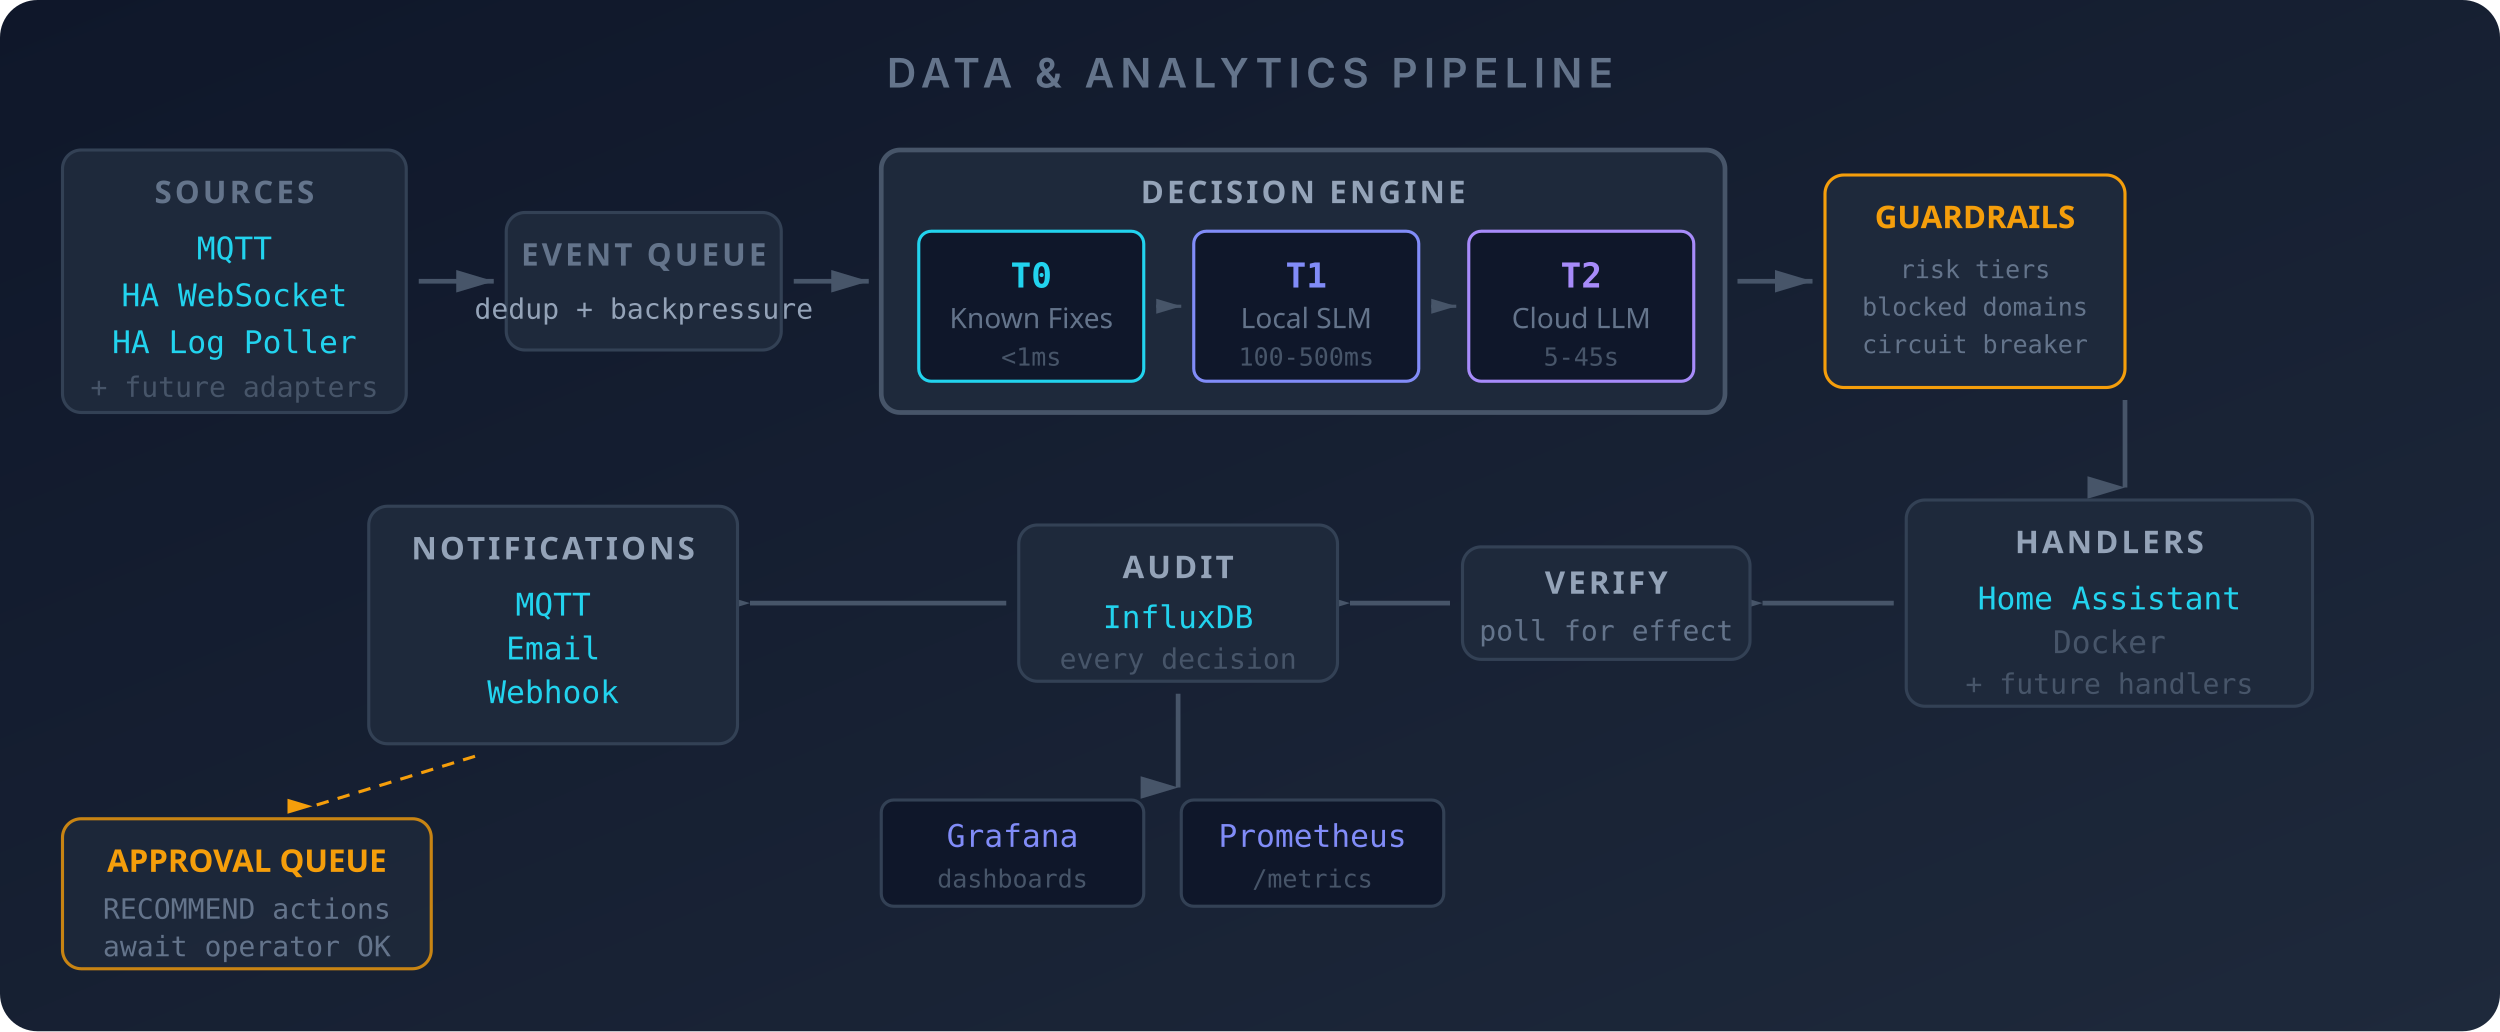
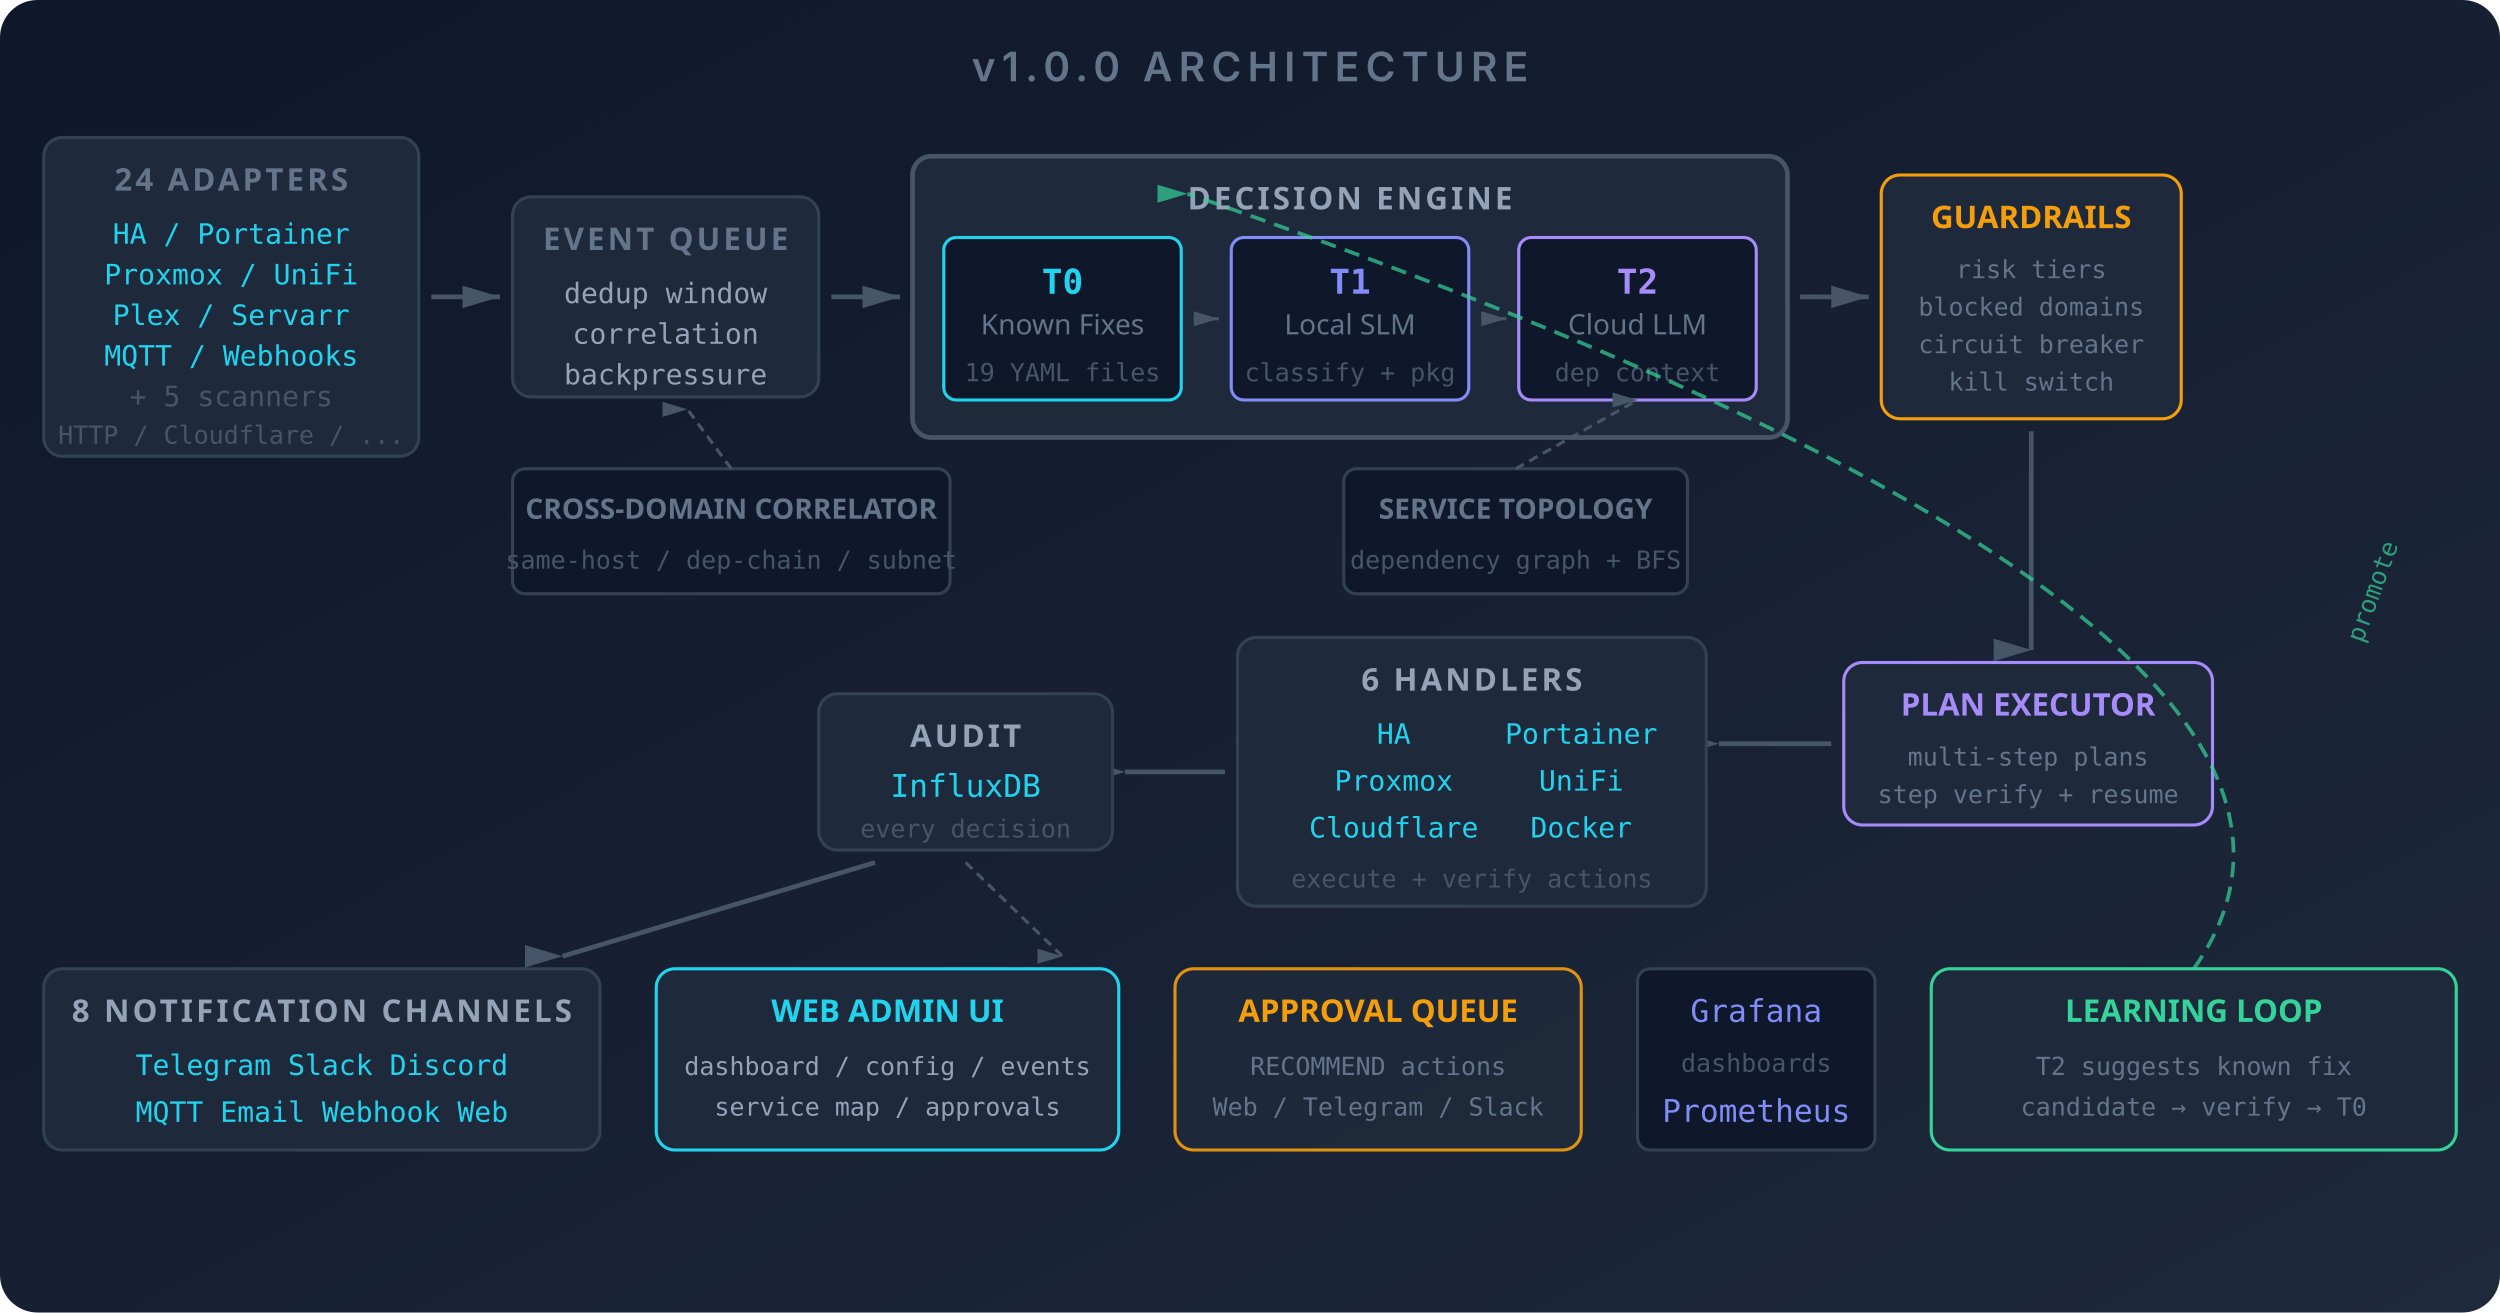
- <svg xmlns="http://www.w3.org/2000/svg" viewBox="0 0 800 330">
+ <svg xmlns="http://www.w3.org/2000/svg" viewBox="0 0 800 420">
  <defs>
    <linearGradient id="pbg" x1="0%" y1="0%" x2="100%" y2="100%">
      <stop offset="0%" style="stop-color:#0f172a" />
      <stop offset="100%" style="stop-color:#1e293b" />
    </linearGradient>
    <marker id="arr" viewBox="0 0 10 6" refX="10" refY="3" markerWidth="8" markerHeight="6" orient="auto-start-auto">
      <path d="M0,0 L10,3 L0,6" fill="#475569" />
    </marker>
+     <marker id="arr-cyan" viewBox="0 0 10 6" refX="10" refY="3" markerWidth="8" markerHeight="6" orient="auto-start-auto">
+       <path d="M0,0 L10,3 L0,6" fill="#22d3ee" />
+     </marker>
    <marker id="arr-warn" viewBox="0 0 10 6" refX="10" refY="3" markerWidth="8" markerHeight="6" orient="auto-start-auto">
      <path d="M0,0 L10,3 L0,6" fill="#f59e0b" />
    </marker>
+     <marker id="arr-green" viewBox="0 0 10 6" refX="10" refY="3" markerWidth="8" markerHeight="6" orient="auto-start-auto">
+       <path d="M0,0 L10,3 L0,6" fill="#34d399" />
+     </marker>
  </defs>
-   <rect width="800" height="330" rx="12" fill="url(#pbg)" />
-   <text x="400" y="28" font-family="system-ui, -apple-system, sans-serif" font-size="13" fill="#64748b" text-anchor="middle" font-weight="600" letter-spacing="2">DATA &amp; ANALYTICS PIPELINE</text>
-   <g transform="translate(20, 48)">
-     <rect width="110" height="84" rx="6" fill="#1e293b" stroke="#334155" stroke-width="1" />
-     <text x="55" y="17" font-family="system-ui, sans-serif" font-size="10" fill="#64748b" text-anchor="middle" font-weight="600" letter-spacing="1">SOURCES</text>
-     <text x="55" y="35" font-family="ui-monospace, monospace" font-size="10" fill="#22d3ee" text-anchor="middle">MQTT</text>
-     <text x="55" y="50" font-family="ui-monospace, monospace" font-size="10" fill="#22d3ee" text-anchor="middle">HA WebSocket</text>
-     <text x="55" y="65" font-family="ui-monospace, monospace" font-size="10" fill="#22d3ee" text-anchor="middle">HA Log Poller</text>
-     <text x="55" y="79" font-family="ui-monospace, monospace" font-size="9" fill="#475569" text-anchor="middle">+ future adapters</text>
+   <rect width="800" height="420" rx="12" fill="url(#pbg)" />
+   <text x="400" y="26" font-family="system-ui, -apple-system, sans-serif" font-size="13" fill="#64748b" text-anchor="middle" font-weight="600" letter-spacing="2">v1.0.0 ARCHITECTURE</text>
+   <g transform="translate(14, 44)">
+     <rect width="120" height="102" rx="6" fill="#1e293b" stroke="#334155" stroke-width="1" />
+     <text x="60" y="17" font-family="system-ui, sans-serif" font-size="10" fill="#64748b" text-anchor="middle" font-weight="600" letter-spacing="1">24 ADAPTERS</text>
+     <text x="60" y="34" font-family="ui-monospace, monospace" font-size="9" fill="#22d3ee" text-anchor="middle">HA / Portainer</text>
+     <text x="60" y="47" font-family="ui-monospace, monospace" font-size="9" fill="#22d3ee" text-anchor="middle">Proxmox / UniFi</text>
+     <text x="60" y="60" font-family="ui-monospace, monospace" font-size="9" fill="#22d3ee" text-anchor="middle">Plex / Servarr</text>
+     <text x="60" y="73" font-family="ui-monospace, monospace" font-size="9" fill="#22d3ee" text-anchor="middle">MQTT / Webhooks</text>
+     <text x="60" y="86" font-family="ui-monospace, monospace" font-size="9" fill="#475569" text-anchor="middle">+ 5 scanners</text>
+     <text x="60" y="98" font-family="ui-monospace, monospace" font-size="8" fill="#475569" text-anchor="middle">HTTP / Cloudflare / ...</text>
  </g>
-   <line x1="134" y1="90" x2="158" y2="90" stroke="#475569" stroke-width="1.5" marker-end="url(#arr)" />
-   <g transform="translate(162, 68)">
-     <rect width="88" height="44" rx="6" fill="#1e293b" stroke="#334155" stroke-width="1" />
-     <text x="44" y="17" font-family="system-ui, sans-serif" font-size="10" fill="#64748b" text-anchor="middle" font-weight="600" letter-spacing="1">EVENT QUEUE</text>
-     <text x="44" y="34" font-family="ui-monospace, monospace" font-size="9" fill="#94a3b8" text-anchor="middle">dedup + backpressure</text>
+   <line x1="138" y1="95" x2="160" y2="95" stroke="#475569" stroke-width="1.5" marker-end="url(#arr)" />
+   <g transform="translate(164, 63)">
+     <rect width="98" height="64" rx="6" fill="#1e293b" stroke="#334155" stroke-width="1" />
+     <text x="49" y="17" font-family="system-ui, sans-serif" font-size="10" fill="#64748b" text-anchor="middle" font-weight="600" letter-spacing="1">EVENT QUEUE</text>
+     <text x="49" y="34" font-family="ui-monospace, monospace" font-size="9" fill="#94a3b8" text-anchor="middle">dedup window</text>
+     <text x="49" y="47" font-family="ui-monospace, monospace" font-size="9" fill="#94a3b8" text-anchor="middle">correlation</text>
+     <text x="49" y="60" font-family="ui-monospace, monospace" font-size="9" fill="#94a3b8" text-anchor="middle">backpressure</text>
  </g>
-   <line x1="254" y1="90" x2="278" y2="90" stroke="#475569" stroke-width="1.5" marker-end="url(#arr)" />
-   <g transform="translate(282, 48)">
-     <rect width="270" height="84" rx="6" fill="#1e293b" stroke="#475569" stroke-width="1.5" />
-     <text x="135" y="17" font-family="system-ui, sans-serif" font-size="10" fill="#94a3b8" text-anchor="middle" font-weight="600" letter-spacing="1">DECISION ENGINE</text>
-     <rect x="12" y="26" width="72" height="48" rx="4" fill="#0f172a" stroke="#22d3ee" stroke-width="1" />
+   <line x1="266" y1="95" x2="288" y2="95" stroke="#475569" stroke-width="1.5" marker-end="url(#arr)" />
+   <g transform="translate(292, 50)">
+     <rect width="280" height="90" rx="6" fill="#1e293b" stroke="#475569" stroke-width="1.5" />
+     <text x="140" y="17" font-family="system-ui, sans-serif" font-size="10" fill="#94a3b8" text-anchor="middle" font-weight="600" letter-spacing="1">DECISION ENGINE</text>
+     <rect x="10" y="26" width="76" height="52" rx="4" fill="#0f172a" stroke="#22d3ee" stroke-width="1" />
    <text x="48" y="44" font-family="ui-monospace, monospace" font-size="11" fill="#22d3ee" text-anchor="middle" font-weight="700">T0</text>
    <text x="48" y="57" font-family="system-ui, sans-serif" font-size="9" fill="#64748b" text-anchor="middle">Known Fixes</text>
-     <text x="48" y="69" font-family="ui-monospace, monospace" font-size="8" fill="#475569" text-anchor="middle">&lt;1ms</text>
-     <line x1="88" y1="50" x2="96" y2="50" stroke="#475569" stroke-width="1" marker-end="url(#arr)" />
-     <rect x="100" y="26" width="72" height="48" rx="4" fill="#0f172a" stroke="#818cf8" stroke-width="1" />
-     <text x="136" y="44" font-family="ui-monospace, monospace" font-size="11" fill="#818cf8" text-anchor="middle" font-weight="700">T1</text>
-     <text x="136" y="57" font-family="system-ui, sans-serif" font-size="9" fill="#64748b" text-anchor="middle">Local SLM</text>
-     <text x="136" y="69" font-family="ui-monospace, monospace" font-size="8" fill="#475569" text-anchor="middle">100-500ms</text>
-     <line x1="176" y1="50" x2="184" y2="50" stroke="#475569" stroke-width="1" marker-end="url(#arr)" />
-     <rect x="188" y="26" width="72" height="48" rx="4" fill="#0f172a" stroke="#a78bfa" stroke-width="1" />
-     <text x="224" y="44" font-family="ui-monospace, monospace" font-size="11" fill="#a78bfa" text-anchor="middle" font-weight="700">T2</text>
-     <text x="224" y="57" font-family="system-ui, sans-serif" font-size="9" fill="#64748b" text-anchor="middle">Cloud LLM</text>
-     <text x="224" y="69" font-family="ui-monospace, monospace" font-size="8" fill="#475569" text-anchor="middle">5-45s</text>
+     <text x="48" y="72" font-family="ui-monospace, monospace" font-size="8" fill="#475569" text-anchor="middle">19 YAML files</text>
+     <line x1="90" y1="52" x2="98" y2="52" stroke="#475569" stroke-width="1" marker-end="url(#arr)" />
+     <rect x="102" y="26" width="76" height="52" rx="4" fill="#0f172a" stroke="#818cf8" stroke-width="1" />
+     <text x="140" y="44" font-family="ui-monospace, monospace" font-size="11" fill="#818cf8" text-anchor="middle" font-weight="700">T1</text>
+     <text x="140" y="57" font-family="system-ui, sans-serif" font-size="9" fill="#64748b" text-anchor="middle">Local SLM</text>
+     <text x="140" y="72" font-family="ui-monospace, monospace" font-size="8" fill="#475569" text-anchor="middle">classify + pkg</text>
+     <line x1="182" y1="52" x2="190" y2="52" stroke="#475569" stroke-width="1" marker-end="url(#arr)" />
+     <rect x="194" y="26" width="76" height="52" rx="4" fill="#0f172a" stroke="#a78bfa" stroke-width="1" />
+     <text x="232" y="44" font-family="ui-monospace, monospace" font-size="11" fill="#a78bfa" text-anchor="middle" font-weight="700">T2</text>
+     <text x="232" y="57" font-family="system-ui, sans-serif" font-size="9" fill="#64748b" text-anchor="middle">Cloud LLM</text>
+     <text x="232" y="72" font-family="ui-monospace, monospace" font-size="8" fill="#475569" text-anchor="middle">dep context</text>
  </g>
-   <line x1="556" y1="90" x2="580" y2="90" stroke="#475569" stroke-width="1.5" marker-end="url(#arr)" />
-   <g transform="translate(584, 56)">
-     <rect width="96" height="68" rx="6" fill="#1e293b" stroke="#f59e0b" stroke-width="1" />
+   <line x1="576" y1="95" x2="598" y2="95" stroke="#475569" stroke-width="1.5" marker-end="url(#arr)" />
+   <g transform="translate(602, 56)">
+     <rect width="96" height="78" rx="6" fill="#1e293b" stroke="#f59e0b" stroke-width="1" />
    <text x="48" y="17" font-family="system-ui, sans-serif" font-size="10" fill="#f59e0b" text-anchor="middle" font-weight="600">GUARDRAILS</text>
    <text x="48" y="33" font-family="ui-monospace, monospace" font-size="8" fill="#64748b" text-anchor="middle">risk tiers</text>
    <text x="48" y="45" font-family="ui-monospace, monospace" font-size="8" fill="#64748b" text-anchor="middle">blocked domains</text>
    <text x="48" y="57" font-family="ui-monospace, monospace" font-size="8" fill="#64748b" text-anchor="middle">circuit breaker</text>
+     <text x="48" y="69" font-family="ui-monospace, monospace" font-size="8" fill="#64748b" text-anchor="middle">kill switch</text>
  </g>
-   <line x1="680" y1="128" x2="680" y2="156" stroke="#475569" stroke-width="1.5" marker-end="url(#arr)" />
-   <g transform="translate(610, 160)">
-     <rect width="130" height="66" rx="6" fill="#1e293b" stroke="#334155" stroke-width="1" />
-     <text x="65" y="17" font-family="system-ui, sans-serif" font-size="10" fill="#94a3b8" text-anchor="middle" font-weight="600" letter-spacing="1">HANDLERS</text>
-     <text x="65" y="35" font-family="ui-monospace, monospace" font-size="10" fill="#22d3ee" text-anchor="middle">Home Assistant</text>
-     <text x="65" y="49" font-family="ui-monospace, monospace" font-size="10" fill="#475569" text-anchor="middle">Docker</text>
-     <text x="65" y="62" font-family="ui-monospace, monospace" font-size="9" fill="#475569" text-anchor="middle">+ future handlers</text>
+   <g transform="translate(430, 150)">
+     <rect width="110" height="40" rx="4" fill="#0f172a" stroke="#334155" stroke-width="1" />
+     <text x="55" y="16" font-family="system-ui, sans-serif" font-size="9" fill="#64748b" text-anchor="middle" font-weight="600">SERVICE TOPOLOGY</text>
+     <text x="55" y="32" font-family="ui-monospace, monospace" font-size="8" fill="#475569" text-anchor="middle">dependency graph + BFS</text>
  </g>
-   <line x1="606" y1="193" x2="564" y2="193" stroke="#475569" stroke-width="1.5" marker-end="url(#arr)" />
-   <g transform="translate(468, 175)">
-     <rect width="92" height="36" rx="6" fill="#1e293b" stroke="#334155" stroke-width="1" />
-     <text x="46" y="15" font-family="system-ui, sans-serif" font-size="10" fill="#94a3b8" text-anchor="middle" font-weight="600" letter-spacing="1">VERIFY</text>
-     <text x="46" y="30" font-family="ui-monospace, monospace" font-size="9" fill="#64748b" text-anchor="middle">poll for effect</text>
+   <line x1="485" y1="150" x2="524" y2="128" stroke="#475569" stroke-width="1" stroke-dasharray="3,2" marker-end="url(#arr)" />
+   <g transform="translate(164, 150)">
+     <rect width="140" height="40" rx="4" fill="#0f172a" stroke="#334155" stroke-width="1" />
+     <text x="70" y="16" font-family="system-ui, sans-serif" font-size="9" fill="#64748b" text-anchor="middle" font-weight="600">CROSS-DOMAIN CORRELATOR</text>
+     <text x="70" y="32" font-family="ui-monospace, monospace" font-size="8" fill="#475569" text-anchor="middle">same-host / dep-chain / subnet</text>
  </g>
-   <line x1="464" y1="193" x2="432" y2="193" stroke="#475569" stroke-width="1.5" marker-end="url(#arr)" />
-   <g transform="translate(326, 168)">
-     <rect width="102" height="50" rx="6" fill="#1e293b" stroke="#334155" stroke-width="1" />
-     <text x="51" y="17" font-family="system-ui, sans-serif" font-size="10" fill="#94a3b8" text-anchor="middle" font-weight="600" letter-spacing="1">AUDIT</text>
-     <text x="51" y="33" font-family="ui-monospace, monospace" font-size="10" fill="#22d3ee" text-anchor="middle">InfluxDB</text>
-     <text x="51" y="46" font-family="ui-monospace, monospace" font-size="9" fill="#475569" text-anchor="middle">every decision</text>
+   <line x1="234" y1="150" x2="220" y2="131" stroke="#475569" stroke-width="1" stroke-dasharray="3,2" marker-end="url(#arr)" />
+   <line x1="650" y1="138" x2="650" y2="208" stroke="#475569" stroke-width="1.5" marker-end="url(#arr)" />
+   <g transform="translate(590, 212)">
+     <rect width="118" height="52" rx="6" fill="#1e293b" stroke="#a78bfa" stroke-width="1" />
+     <text x="59" y="17" font-family="system-ui, sans-serif" font-size="10" fill="#a78bfa" text-anchor="middle" font-weight="600">PLAN EXECUTOR</text>
+     <text x="59" y="33" font-family="ui-monospace, monospace" font-size="8" fill="#64748b" text-anchor="middle">multi-step plans</text>
+     <text x="59" y="45" font-family="ui-monospace, monospace" font-size="8" fill="#64748b" text-anchor="middle">step verify + resume</text>
  </g>
-   <line x1="322" y1="193" x2="240" y2="193" stroke="#475569" stroke-width="1.5" marker-end="url(#arr)" />
-   <g transform="translate(118, 162)">
-     <rect width="118" height="76" rx="6" fill="#1e293b" stroke="#334155" stroke-width="1" />
-     <text x="59" y="17" font-family="system-ui, sans-serif" font-size="10" fill="#94a3b8" text-anchor="middle" font-weight="600" letter-spacing="1">NOTIFICATIONS</text>
-     <text x="59" y="35" font-family="ui-monospace, monospace" font-size="10" fill="#22d3ee" text-anchor="middle">MQTT</text>
-     <text x="59" y="49" font-family="ui-monospace, monospace" font-size="10" fill="#22d3ee" text-anchor="middle">Email</text>
-     <text x="59" y="63" font-family="ui-monospace, monospace" font-size="10" fill="#22d3ee" text-anchor="middle">Webhook</text>
+   <line x1="586" y1="238" x2="550" y2="238" stroke="#475569" stroke-width="1.5" marker-end="url(#arr)" />
+   <g transform="translate(396, 204)">
+     <rect width="150" height="86" rx="6" fill="#1e293b" stroke="#334155" stroke-width="1" />
+     <text x="75" y="17" font-family="system-ui, sans-serif" font-size="10" fill="#94a3b8" text-anchor="middle" font-weight="600" letter-spacing="1">6 HANDLERS</text>
+     <text x="50" y="34" font-family="ui-monospace, monospace" font-size="9" fill="#22d3ee" text-anchor="middle">HA</text>
+     <text x="110" y="34" font-family="ui-monospace, monospace" font-size="9" fill="#22d3ee" text-anchor="middle">Portainer</text>
+     <text x="50" y="49" font-family="ui-monospace, monospace" font-size="9" fill="#22d3ee" text-anchor="middle">Proxmox</text>
+     <text x="110" y="49" font-family="ui-monospace, monospace" font-size="9" fill="#22d3ee" text-anchor="middle">UniFi</text>
+     <text x="50" y="64" font-family="ui-monospace, monospace" font-size="9" fill="#22d3ee" text-anchor="middle">Cloudflare</text>
+     <text x="110" y="64" font-family="ui-monospace, monospace" font-size="9" fill="#22d3ee" text-anchor="middle">Docker</text>
+     <text x="75" y="80" font-family="ui-monospace, monospace" font-size="8" fill="#475569" text-anchor="middle">execute + verify actions</text>
  </g>
-   <line x1="377" y1="222" x2="377" y2="252" stroke="#475569" stroke-width="1.5" marker-end="url(#arr)" />
-   <g transform="translate(282, 256)">
-     <rect width="84" height="34" rx="4" fill="#0f172a" stroke="#334155" stroke-width="1" />
-     <text x="42" y="15" font-family="ui-monospace, monospace" font-size="10" fill="#818cf8" text-anchor="middle">Grafana</text>
-     <text x="42" y="28" font-family="ui-monospace, monospace" font-size="8" fill="#475569" text-anchor="middle">dashboards</text>
+   <line x1="392" y1="247" x2="360" y2="247" stroke="#475569" stroke-width="1.5" marker-end="url(#arr)" />
+   <g transform="translate(262, 222)">
+     <rect width="94" height="50" rx="6" fill="#1e293b" stroke="#334155" stroke-width="1" />
+     <text x="47" y="17" font-family="system-ui, sans-serif" font-size="10" fill="#94a3b8" text-anchor="middle" font-weight="600" letter-spacing="1">AUDIT</text>
+     <text x="47" y="33" font-family="ui-monospace, monospace" font-size="10" fill="#22d3ee" text-anchor="middle">InfluxDB</text>
+     <text x="47" y="46" font-family="ui-monospace, monospace" font-size="8" fill="#475569" text-anchor="middle">every decision</text>
  </g>
-   <g transform="translate(378, 256)">
-     <rect width="84" height="34" rx="4" fill="#0f172a" stroke="#334155" stroke-width="1" />
-     <text x="42" y="15" font-family="ui-monospace, monospace" font-size="10" fill="#818cf8" text-anchor="middle">Prometheus</text>
-     <text x="42" y="28" font-family="ui-monospace, monospace" font-size="8" fill="#475569" text-anchor="middle">/metrics</text>
+   <g transform="translate(14, 310)">
+     <rect width="178" height="58" rx="6" fill="#1e293b" stroke="#334155" stroke-width="1" />
+     <text x="89" y="17" font-family="system-ui, sans-serif" font-size="10" fill="#94a3b8" text-anchor="middle" font-weight="600" letter-spacing="1">8 NOTIFICATION CHANNELS</text>
+     <text x="89" y="34" font-family="ui-monospace, monospace" font-size="9" fill="#22d3ee" text-anchor="middle">Telegram  Slack  Discord</text>
+     <text x="89" y="49" font-family="ui-monospace, monospace" font-size="9" fill="#22d3ee" text-anchor="middle">MQTT  Email  Webhook  Web</text>
  </g>
-   <g transform="translate(20, 262)">
-     <rect width="118" height="48" rx="6" fill="#1e293b" stroke="#f59e0b" stroke-width="1" opacity="0.8" />
-     <text x="59" y="17" font-family="system-ui, sans-serif" font-size="10" fill="#f59e0b" text-anchor="middle" font-weight="600">APPROVAL QUEUE</text>
-     <text x="59" y="32" font-family="ui-monospace, monospace" font-size="9" fill="#64748b" text-anchor="middle">RECOMMEND actions</text>
-     <text x="59" y="44" font-family="ui-monospace, monospace" font-size="9" fill="#64748b" text-anchor="middle">await operator OK</text>
+   <line x1="280" y1="276" x2="180" y2="306" stroke="#475569" stroke-width="1.5" marker-end="url(#arr)" />
+   <g transform="translate(210, 310)">
+     <rect width="148" height="58" rx="6" fill="#1e293b" stroke="#22d3ee" stroke-width="1" />
+     <text x="74" y="17" font-family="system-ui, sans-serif" font-size="10" fill="#22d3ee" text-anchor="middle" font-weight="600">WEB ADMIN UI</text>
+     <text x="74" y="34" font-family="ui-monospace, monospace" font-size="8" fill="#94a3b8" text-anchor="middle">dashboard / config / events</text>
+     <text x="74" y="47" font-family="ui-monospace, monospace" font-size="8" fill="#94a3b8" text-anchor="middle">service map / approvals</text>
  </g>
-   <line x1="152" y1="242" x2="100" y2="258" stroke="#f59e0b" stroke-width="1" stroke-dasharray="4,3" marker-end="url(#arr-warn)" />
+   <g transform="translate(376, 310)">
+     <rect width="130" height="58" rx="6" fill="#1e293b" stroke="#f59e0b" stroke-width="1" opacity="0.9" />
+     <text x="65" y="17" font-family="system-ui, sans-serif" font-size="10" fill="#f59e0b" text-anchor="middle" font-weight="600">APPROVAL QUEUE</text>
+     <text x="65" y="34" font-family="ui-monospace, monospace" font-size="8" fill="#64748b" text-anchor="middle">RECOMMEND actions</text>
+     <text x="65" y="47" font-family="ui-monospace, monospace" font-size="8" fill="#64748b" text-anchor="middle">Web / Telegram / Slack</text>
+   </g>
+   <g transform="translate(524, 310)">
+     <rect width="76" height="58" rx="4" fill="#0f172a" stroke="#334155" stroke-width="1" />
+     <text x="38" y="17" font-family="ui-monospace, monospace" font-size="10" fill="#818cf8" text-anchor="middle">Grafana</text>
+     <text x="38" y="33" font-family="ui-monospace, monospace" font-size="8" fill="#475569" text-anchor="middle">dashboards</text>
+     <text x="38" y="49" font-family="ui-monospace, monospace" font-size="10" fill="#818cf8" text-anchor="middle">Prometheus</text>
+   </g>
+   <g transform="translate(618, 310)">
+     <rect width="168" height="58" rx="6" fill="#1e293b" stroke="#34d399" stroke-width="1" />
+     <text x="84" y="17" font-family="system-ui, sans-serif" font-size="10" fill="#34d399" text-anchor="middle" font-weight="600">LEARNING LOOP</text>
+     <text x="84" y="34" font-family="ui-monospace, monospace" font-size="8" fill="#64748b" text-anchor="middle">T2 suggests known fix</text>
+     <text x="84" y="47" font-family="ui-monospace, monospace" font-size="8" fill="#64748b" text-anchor="middle">candidate → verify → T0</text>
+   </g>
+   <path d="M 702 310 Q 780 200 380 62" fill="none" stroke="#34d399" stroke-width="1.2" stroke-dasharray="5,3" marker-end="url(#arr-green)" opacity="0.7" />
+   <text x="756" y="206" font-family="ui-monospace, monospace" font-size="8" fill="#34d399" opacity="0.7" transform="rotate(-70, 756, 206)">promote</text>
+   <line x1="309" y1="276" x2="340" y2="306" stroke="#475569" stroke-width="1" stroke-dasharray="3,2" marker-end="url(#arr)" />
</svg>
